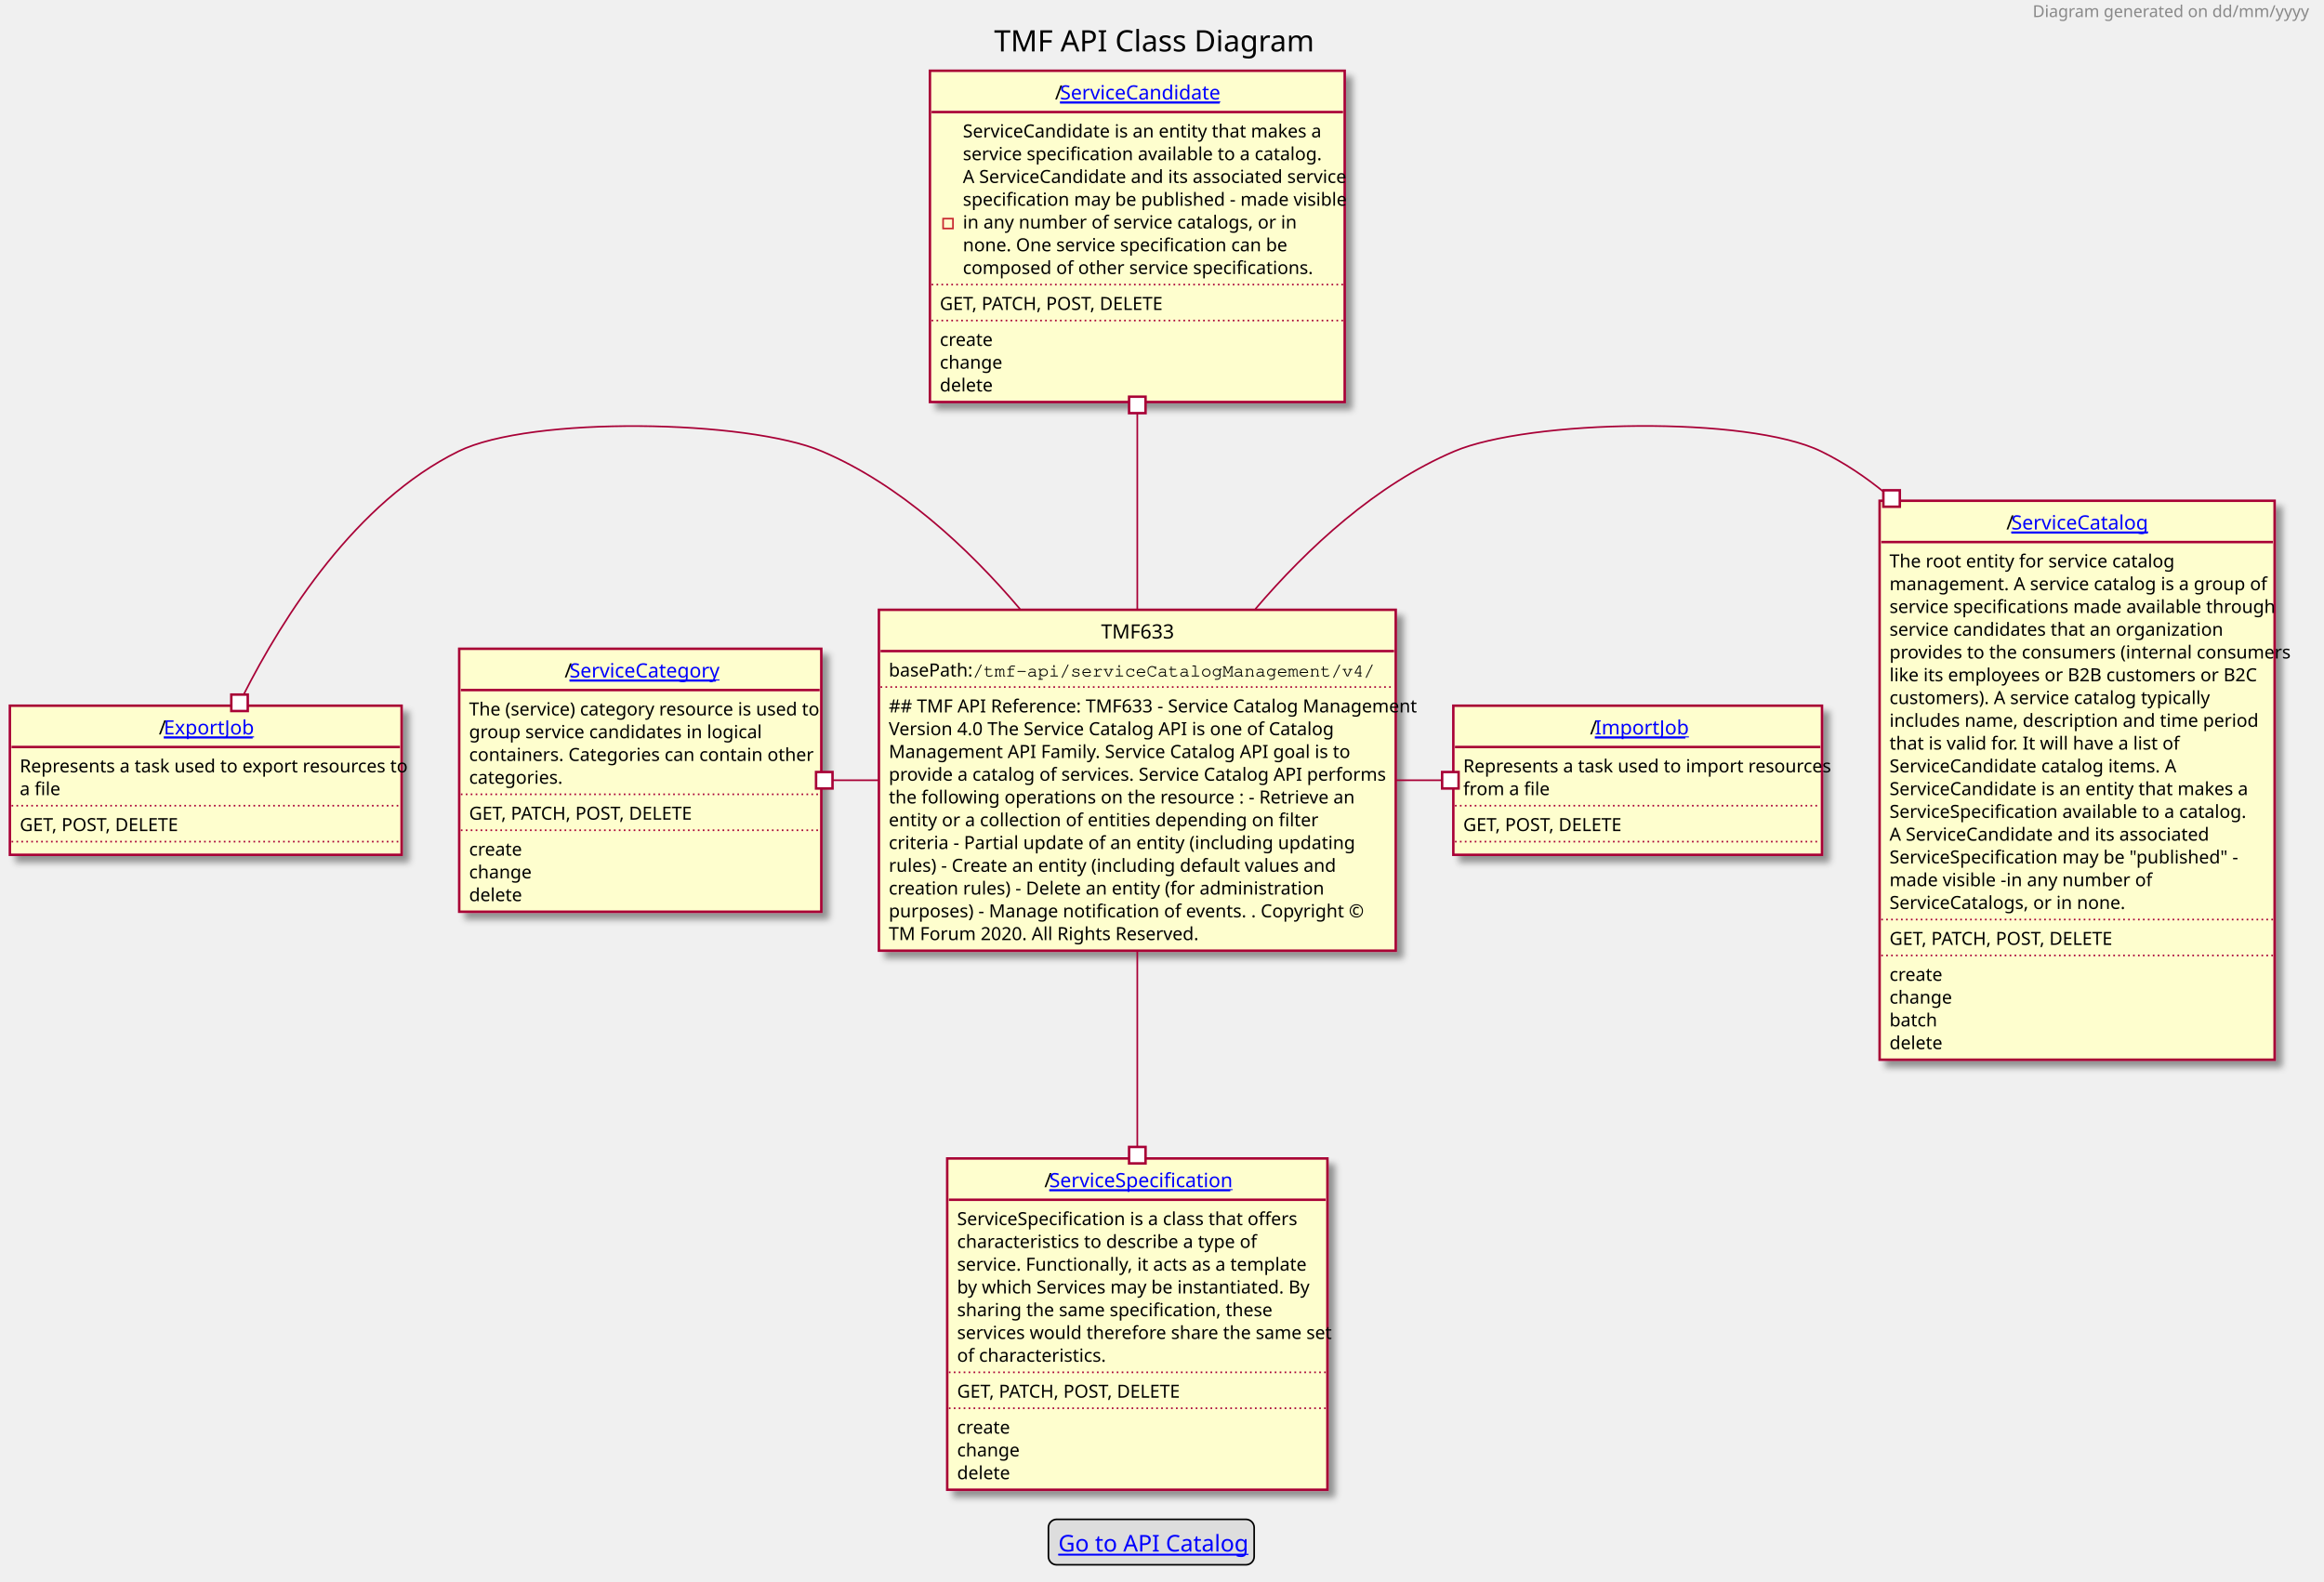
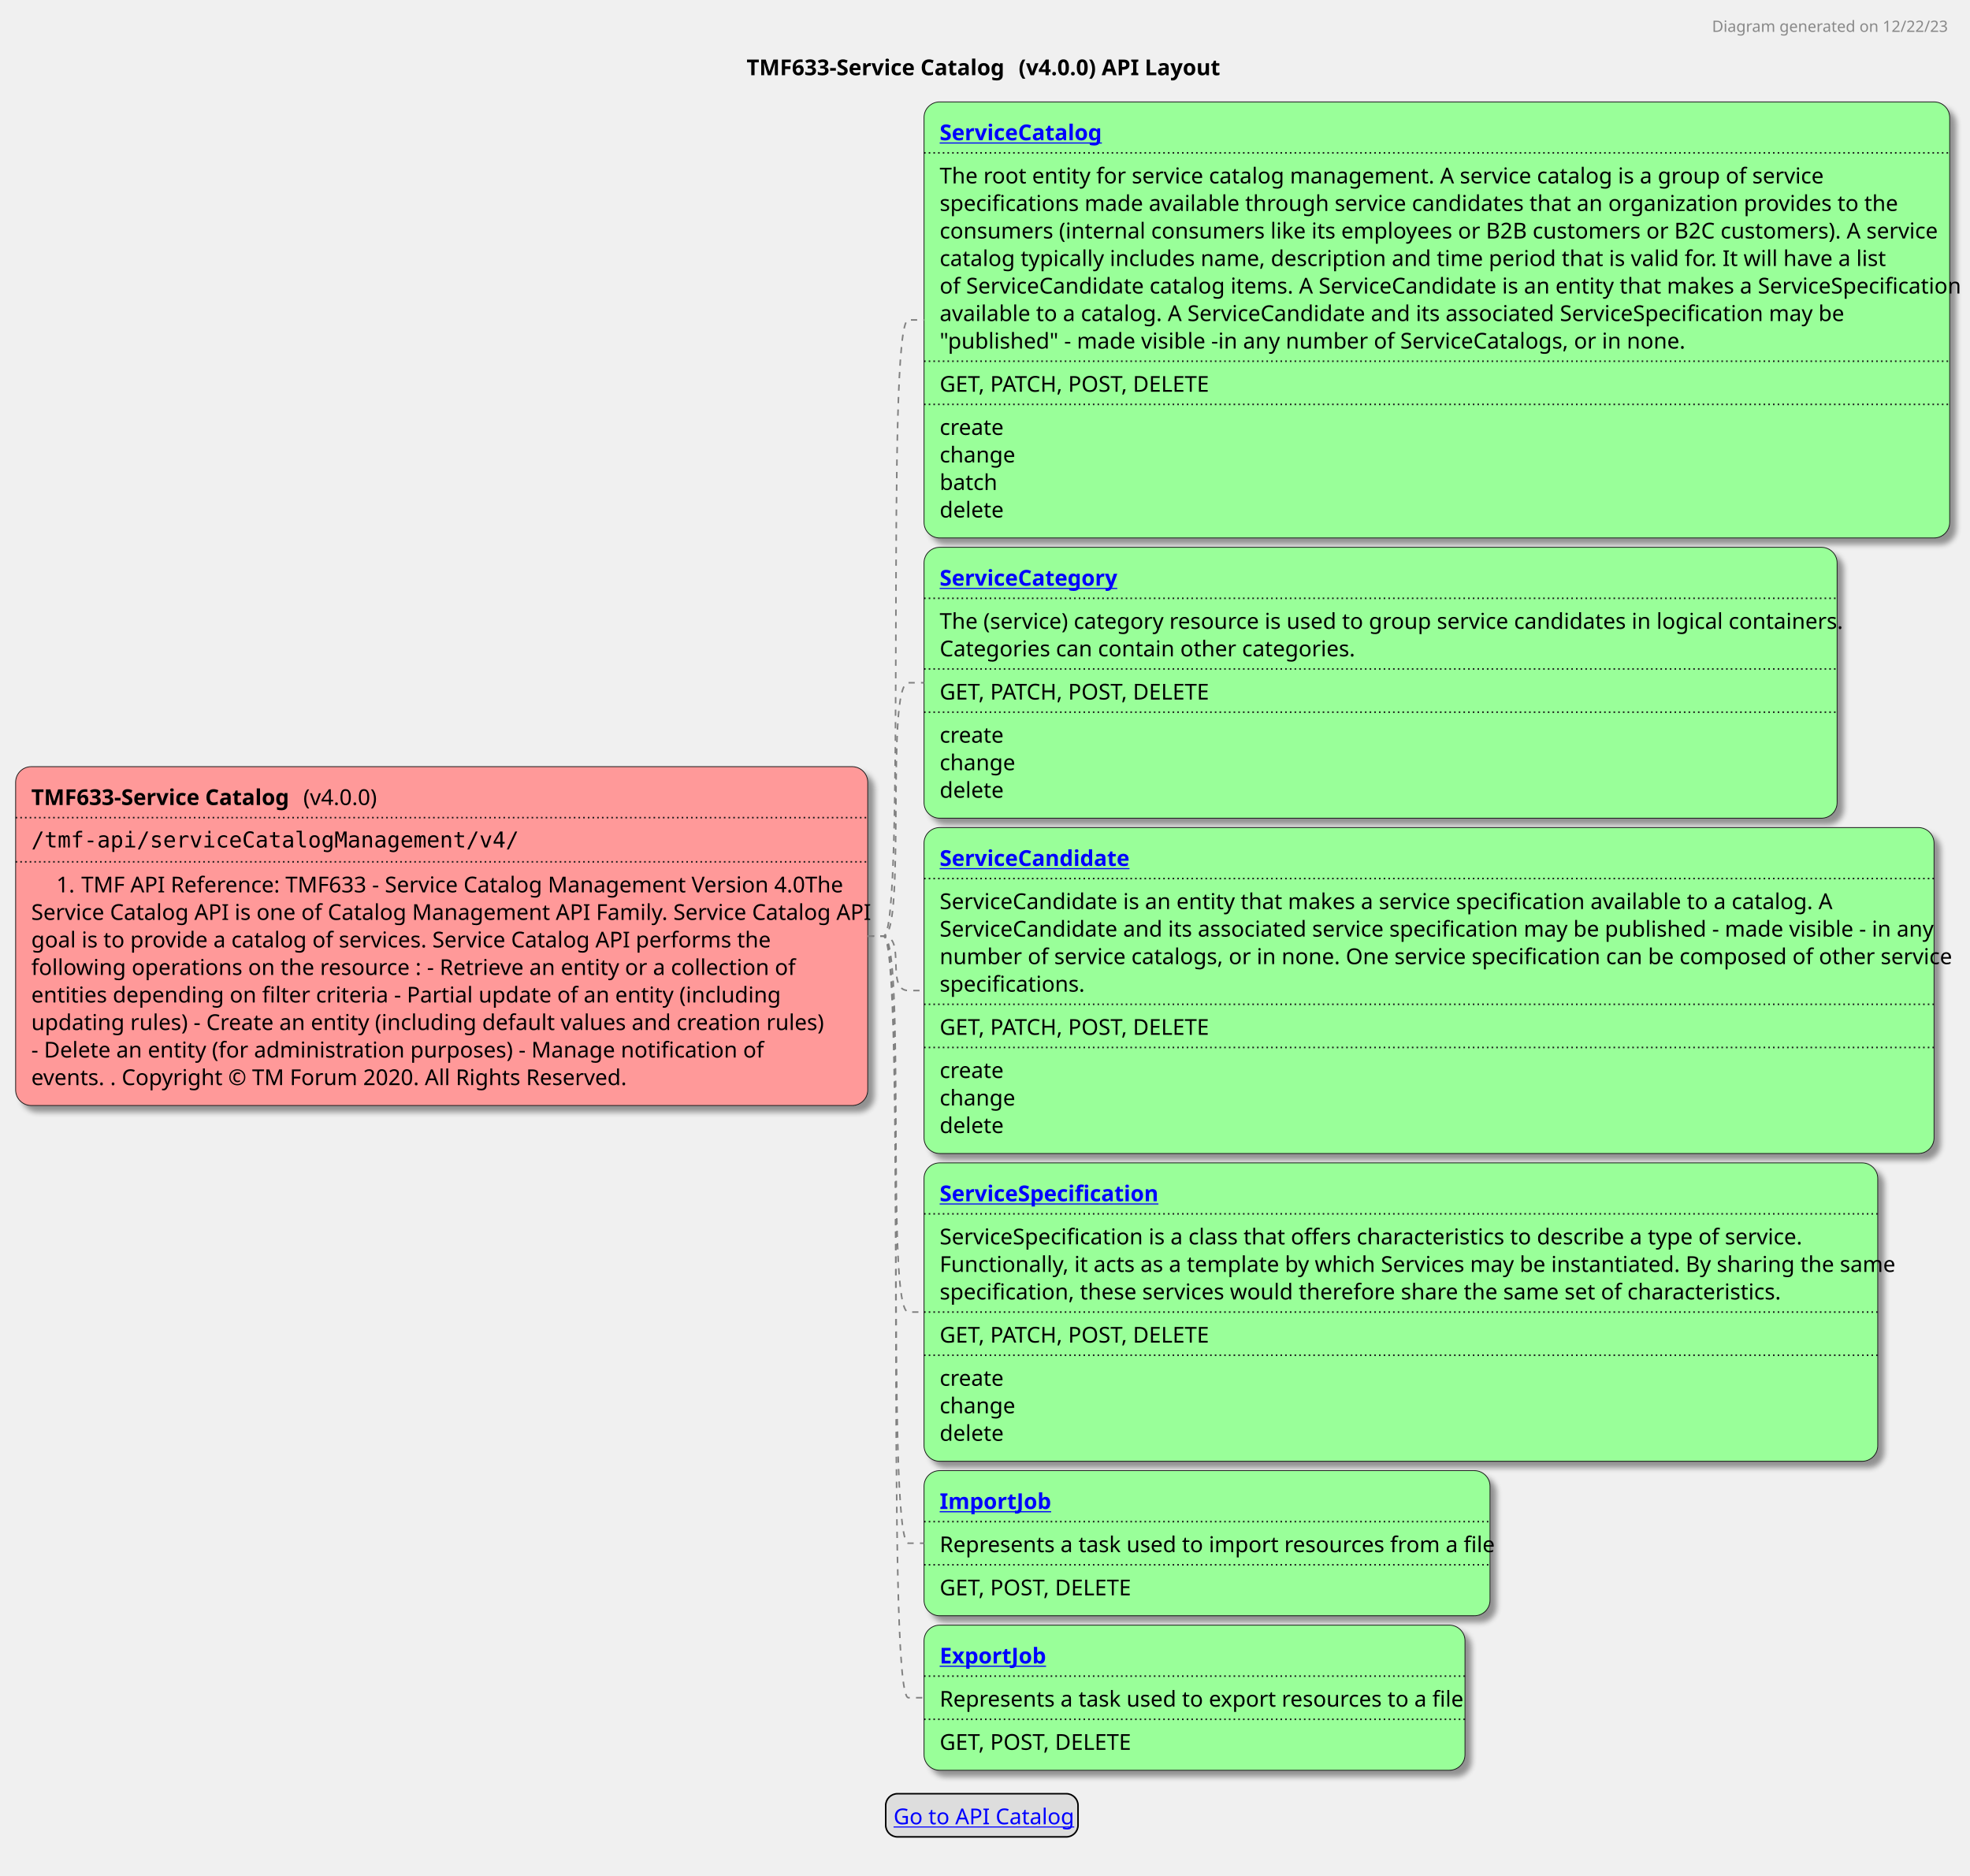
- <svg xmlns="http://www.w3.org/2000/svg" xmlns:xlink="http://www.w3.org/1999/xlink" contentScriptType="application/ecmascript" contentStyleType="text/css" height="961px" preserveAspectRatio="none" style="width:1412px;height:961px;" version="1.1" viewBox="0 0 1412 961" width="1412px" zoomAndPan="magnify">
+ <svg xmlns="http://www.w3.org/2000/svg" xmlns:xlink="http://www.w3.org/1999/xlink" contentStyleType="text/css" height="1200px" preserveAspectRatio="none" style="width:1260px;height:1200px;background:#FFFFFF;" version="1.1" viewBox="0 0 1260 1200" width="1260px" zoomAndPan="magnify">
  <defs>
-     <filter height="300%" id="f6nbt6wwru0j" width="300%" x="-1" y="-1">
+     <filter height="300%" id="f1gqsmmo2g9frc" width="300%" x="-1" y="-1">
      <feGaussianBlur result="blurOut" stdDeviation="2.0" />
      <feColorMatrix in="blurOut" result="blurOut2" type="matrix" values="0 0 0 0 0 0 0 0 0 0 0 0 0 0 0 0 0 0 .4 0" />
      <feOffset dx="4.0" dy="4.0" in="blurOut2" result="blurOut3" />
      <feBlend in="SourceGraphic" in2="blurOut3" mode="normal" />
    </filter>
  </defs>
  <g>
-     <text fill="#888888" font-family="sans-serif" font-size="10" lengthAdjust="spacingAndGlyphs" textLength="165" x="1235" y="10.381">Diagram generated on dd/mm/yyyy</text>
-     <text fill="#000000" font-family="sans-serif" font-size="18" lengthAdjust="spacingAndGlyphs" textLength="192" x="604" y="31.264">TMF API Class Diagram</text>
-     <rect fill="#FEFECE" filter="url(#f6nbt6wwru0j)" height="339.648" id="ServiceCatalog" style="stroke: #A80036; stroke-width: 1.5;" width="240" x="1142" y="304.279" />
-     <text fill="#000000" font-family="sans-serif" font-size="12" lengthAdjust="spacingAndGlyphs" textLength="3" x="1219" y="321.736">/</text>
-     <a target="_top" xlink:actuate="onRequest" xlink:href="ServiceCatalog.svg" xlink:show="new" xlink:title="ServiceCatalog.svg" xlink:type="simple">
-       <text fill="#0000FF" font-family="sans-serif" font-size="12" lengthAdjust="spacingAndGlyphs" text-decoration="underline" textLength="83" x="1222" y="321.736">ServiceCatalog</text>
-       <line style="stroke: #0000FF; stroke-width: 1.0;" x1="1222" x2="1305" y1="323.736" y2="323.736" />
+     <text fill="#888888" font-family="sans-serif" font-size="10" lengthAdjust="spacing" textLength="151" x="1095" y="20.381">Diagram generated on 12/22/23</text>
+     <text fill="#000000" font-family="sans-serif" font-size="14" font-weight="bold" lengthAdjust="spacing" textLength="170" x="477.5" y="48.111">TMF633-Service Catalog</text>
+     <text fill="#000000" font-family="sans-serif" font-size="14" font-weight="bold" lengthAdjust="spacing" textLength="127" x="651.5" y="48.111">(v4.0.0) API Layout</text>
+     <rect fill="#FF9999" filter="url(#f1gqsmmo2g9frc)" height="216.764" rx="10" ry="10" style="stroke:#181818;stroke-width:0.5;" width="545" x="10" y="490.407" />
+     <text fill="#000000" font-family="sans-serif" font-size="14" font-weight="bold" lengthAdjust="spacing" textLength="170" x="20" y="514.94">TMF633-Service Catalog</text>
+     <text fill="#000000" font-family="sans-serif" font-size="14" lengthAdjust="spacing" textLength="49" x="194" y="514.94">(v4.0.0)</text>
+     <line style="stroke:#181818;stroke-width:1.0;stroke-dasharray:1.0,2.0;" x1="10" x2="555" y1="523.017" y2="523.017" />
+     <text fill="#000000" font-family="monospace" font-size="14" lengthAdjust="spacing" textLength="296" x="20" y="542.092">/tmf-api/serviceCatalogManagement/v4/</text>
+     <line style="stroke:#181818;stroke-width:1.0;stroke-dasharray:1.0,2.0;" x1="10" x2="555" y1="551.296" y2="551.296" />
+     <text fill="#000000" font-family="sans-serif" font-size="14" lengthAdjust="spacing" textLength="12" x="36" y="570.829">1.</text>
+     <text fill="#000000" font-family="sans-serif" font-size="14" lengthAdjust="spacing" textLength="493" x="52" y="570.829">TMF API Reference: TMF633 - Service Catalog Management   Version 4.0The</text>
+     <text fill="#000000" font-family="sans-serif" font-size="14" lengthAdjust="spacing" textLength="525" x="20" y="588.438">Service Catalog API is one of Catalog Management API Family. Service Catalog API</text>
+     <text fill="#000000" font-family="sans-serif" font-size="14" lengthAdjust="spacing" textLength="463" x="20" y="606.048">goal is to provide a catalog of services.  Service Catalog API performs the</text>
+     <text fill="#000000" font-family="sans-serif" font-size="14" lengthAdjust="spacing" textLength="469" x="20" y="623.657">following operations on the resource : - Retrieve an entity or a collection of</text>
+     <text fill="#000000" font-family="sans-serif" font-size="14" lengthAdjust="spacing" textLength="454" x="20" y="641.267">entities depending on filter criteria - Partial update of an entity (including</text>
+     <text fill="#000000" font-family="sans-serif" font-size="14" lengthAdjust="spacing" textLength="489" x="20" y="658.876">updating rules) - Create an entity (including default values and creation rules)</text>
+     <text fill="#000000" font-family="sans-serif" font-size="14" lengthAdjust="spacing" textLength="446" x="20" y="676.485">- Delete an entity (for administration purposes) - Manage notification of</text>
+     <text fill="#000000" font-family="sans-serif" font-size="14" lengthAdjust="spacing" textLength="378" x="20" y="694.095">events. .  Copyright © TM Forum 2020. All Rights Reserved.</text>
+     <rect fill="#99FF99" filter="url(#f1gqsmmo2g9frc)" height="278.922" rx="10" ry="10" style="stroke:#181818;stroke-width:0.5;" width="656" x="591" y="65.188" />
+     <a href="ServiceCatalog.svg" target="_top" title="ServiceCatalog.svg" xlink:actuate="onRequest" xlink:href="ServiceCatalog.svg" xlink:show="new" xlink:title="ServiceCatalog.svg" xlink:type="simple">
+       <text fill="#0000FF" font-family="sans-serif" font-size="14" font-weight="bold" lengthAdjust="spacing" text-decoration="underline" textLength="107" x="601" y="89.721">ServiceCatalog</text>
    </a>
-     <line style="stroke: #A80036; stroke-width: 1.5;" x1="1143" x2="1381" y1="329.373" y2="329.373" />
-     <text fill="#000000" font-family="sans-serif" font-size="11" lengthAdjust="spacingAndGlyphs" textLength="163" x="1148" y="344.791">The root entity for service catalog</text>
-     <text fill="#000000" font-family="sans-serif" font-size="11" lengthAdjust="spacingAndGlyphs" textLength="216" x="1148" y="358.627">management. A service catalog is a group of</text>
-     <text fill="#000000" font-family="sans-serif" font-size="11" lengthAdjust="spacingAndGlyphs" textLength="220" x="1148" y="372.463">service specifications made available through</text>
-     <text fill="#000000" font-family="sans-serif" font-size="11" lengthAdjust="spacingAndGlyphs" textLength="190" x="1148" y="386.299">service candidates that an organization</text>
-     <text fill="#000000" font-family="sans-serif" font-size="11" lengthAdjust="spacingAndGlyphs" textLength="228" x="1148" y="400.135">provides to the consumers (internal consumers</text>
-     <text fill="#000000" font-family="sans-serif" font-size="11" lengthAdjust="spacingAndGlyphs" textLength="210" x="1148" y="413.971">like its employees or B2B customers or B2C</text>
-     <text fill="#000000" font-family="sans-serif" font-size="11" lengthAdjust="spacingAndGlyphs" textLength="191" x="1148" y="427.807">customers).  A service catalog typically</text>
-     <text fill="#000000" font-family="sans-serif" font-size="11" lengthAdjust="spacingAndGlyphs" textLength="204" x="1148" y="441.643">includes name, description and time period</text>
-     <text fill="#000000" font-family="sans-serif" font-size="11" lengthAdjust="spacingAndGlyphs" textLength="166" x="1148" y="455.479">that is valid for. It will have a list of</text>
-     <text fill="#000000" font-family="sans-serif" font-size="11" lengthAdjust="spacingAndGlyphs" textLength="165" x="1148" y="469.315">ServiceCandidate catalog items. A</text>
-     <text fill="#000000" font-family="sans-serif" font-size="11" lengthAdjust="spacingAndGlyphs" textLength="204" x="1148" y="483.151">ServiceCandidate is an entity that makes a</text>
-     <text fill="#000000" font-family="sans-serif" font-size="11" lengthAdjust="spacingAndGlyphs" textLength="206" x="1148" y="496.987">ServiceSpecification available to a catalog.</text>
-     <text fill="#000000" font-family="sans-serif" font-size="11" lengthAdjust="spacingAndGlyphs" textLength="187" x="1148" y="510.823">A ServiceCandidate and its associated</text>
-     <text fill="#000000" font-family="sans-serif" font-size="11" lengthAdjust="spacingAndGlyphs" textLength="201" x="1148" y="524.659">ServiceSpecification may be "published" -</text>
-     <text fill="#000000" font-family="sans-serif" font-size="11" lengthAdjust="spacingAndGlyphs" textLength="147" x="1148" y="538.495">made visible -in any number of</text>
-     <text fill="#000000" font-family="sans-serif" font-size="11" lengthAdjust="spacingAndGlyphs" textLength="136" x="1148" y="552.331">ServiceCatalogs, or in none.</text>
-     <line style="stroke: #A80036; stroke-width: 1.0; stroke-dasharray: 1.0,2.0;" x1="1143" x2="1381" y1="558.747" y2="558.747" />
-     <text fill="#000000" font-family="sans-serif" font-size="11" lengthAdjust="spacingAndGlyphs" textLength="136" x="1148" y="574.166">GET, PATCH, POST, DELETE</text>
-     <line style="stroke: #A80036; stroke-width: 1.0; stroke-dasharray: 1.0,2.0;" x1="1143" x2="1381" y1="580.583" y2="580.583" />
-     <text fill="#000000" font-family="sans-serif" font-size="11" lengthAdjust="spacingAndGlyphs" textLength="31" x="1148" y="596.002">create</text>
-     <text fill="#000000" font-family="sans-serif" font-size="11" lengthAdjust="spacingAndGlyphs" textLength="36" x="1148" y="609.838">change</text>
-     <text fill="#000000" font-family="sans-serif" font-size="11" lengthAdjust="spacingAndGlyphs" textLength="27" x="1148" y="623.674">batch</text>
-     <text fill="#000000" font-family="sans-serif" font-size="11" lengthAdjust="spacingAndGlyphs" textLength="29" x="1148" y="637.51">delete</text>
-     <rect fill="#FEFECE" filter="url(#f6nbt6wwru0j)" height="207.125" id="TMF633" style="stroke: #A80036; stroke-width: 1.5;" width="314" x="534" y="370.539" />
-     <text fill="#000000" font-family="sans-serif" font-size="12" lengthAdjust="spacingAndGlyphs" textLength="44" x="669" y="387.996">TMF633</text>
-     <line style="stroke: #A80036; stroke-width: 1.5;" x1="535" x2="847" y1="395.632" y2="395.632" />
-     <text fill="#000000" font-family="sans-serif" font-size="11" lengthAdjust="spacingAndGlyphs" textLength="48" x="540" y="411.051">basePath:</text>
-     <text fill="#000000" font-family="courier" font-size="11" lengthAdjust="spacingAndGlyphs" textLength="190" x="591" y="411.051">/tmf-api/serviceCatalogManagement/v4/</text>
-     <line style="stroke: #A80036; stroke-width: 1.0; stroke-dasharray: 1.0,2.0;" x1="535" x2="847" y1="417.468" y2="417.468" />
-     <text fill="#000000" font-family="sans-serif" font-size="11" lengthAdjust="spacingAndGlyphs" textLength="302" x="540" y="432.887">## TMF API Reference: TMF633 - Service Catalog Management</text>
-     <text fill="#000000" font-family="sans-serif" font-size="11" lengthAdjust="spacingAndGlyphs" textLength="265" x="540" y="446.723">Version 4.0   The Service Catalog API is one of Catalog</text>
-     <text fill="#000000" font-family="sans-serif" font-size="11" lengthAdjust="spacingAndGlyphs" textLength="260" x="540" y="460.559">Management API Family. Service Catalog API goal is to</text>
-     <text fill="#000000" font-family="sans-serif" font-size="11" lengthAdjust="spacingAndGlyphs" textLength="292" x="540" y="474.395">provide a catalog of services.  Service Catalog API performs</text>
-     <text fill="#000000" font-family="sans-serif" font-size="11" lengthAdjust="spacingAndGlyphs" textLength="267" x="540" y="488.231">the following operations on the resource : - Retrieve an</text>
-     <text fill="#000000" font-family="sans-serif" font-size="11" lengthAdjust="spacingAndGlyphs" textLength="238" x="540" y="502.067">entity or a collection of entities depending on filter</text>
-     <text fill="#000000" font-family="sans-serif" font-size="11" lengthAdjust="spacingAndGlyphs" textLength="258" x="540" y="515.903">criteria - Partial update of an entity (including updating</text>
-     <text fill="#000000" font-family="sans-serif" font-size="11" lengthAdjust="spacingAndGlyphs" textLength="255" x="540" y="529.739">rules) - Create an entity (including default values and</text>
-     <text fill="#000000" font-family="sans-serif" font-size="11" lengthAdjust="spacingAndGlyphs" textLength="244" x="540" y="543.575">creation rules) - Delete an entity (for administration</text>
-     <text fill="#000000" font-family="sans-serif" font-size="11" lengthAdjust="spacingAndGlyphs" textLength="274" x="540" y="557.411">purposes) - Manage notification of events. .  Copyright ©</text>
-     <text fill="#000000" font-family="sans-serif" font-size="11" lengthAdjust="spacingAndGlyphs" textLength="178" x="540" y="571.247">TM Forum 2020. All Rights Reserved.</text>
-     <rect fill="#FEFECE" filter="url(#f6nbt6wwru0j)" height="159.781" id="ServiceCategory" style="stroke: #A80036; stroke-width: 1.5;" width="220" x="279" y="394.219" />
-     <text fill="#000000" font-family="sans-serif" font-size="12" lengthAdjust="spacingAndGlyphs" textLength="3" x="343" y="411.676">/</text>
-     <a target="_top" xlink:actuate="onRequest" xlink:href="ServiceCategory.svg" xlink:show="new" xlink:title="ServiceCategory.svg" xlink:type="simple">
-       <text fill="#0000FF" font-family="sans-serif" font-size="12" lengthAdjust="spacingAndGlyphs" text-decoration="underline" textLength="89" x="346" y="411.676">ServiceCategory</text>
-       <line style="stroke: #0000FF; stroke-width: 1.0;" x1="346" x2="435" y1="413.676" y2="413.676" />
+     <line style="stroke:#181818;stroke-width:1.0;stroke-dasharray:1.0,2.0;" x1="591" x2="1247" y1="97.797" y2="97.797" />
+     <text fill="#000000" font-family="sans-serif" font-size="14" lengthAdjust="spacing" textLength="546" x="601" y="117.33">The root entity for service catalog management. A service catalog is a group of service</text>
+     <text fill="#000000" font-family="sans-serif" font-size="14" lengthAdjust="spacing" textLength="586" x="601" y="134.94">specifications made available through service candidates that an organization provides to the</text>
+     <text fill="#000000" font-family="sans-serif" font-size="14" lengthAdjust="spacing" textLength="621" x="601" y="152.549">consumers (internal consumers like its employees or B2B customers or B2C customers).  A service</text>
+     <text fill="#000000" font-family="sans-serif" font-size="14" lengthAdjust="spacing" textLength="575" x="601" y="170.158">catalog typically includes name, description and time period that is valid for. It will have a list</text>
+     <text fill="#000000" font-family="sans-serif" font-size="14" lengthAdjust="spacing" textLength="636" x="601" y="187.768">of ServiceCandidate catalog items. A ServiceCandidate is an entity that makes a ServiceSpecification</text>
+     <text fill="#000000" font-family="sans-serif" font-size="14" lengthAdjust="spacing" textLength="566" x="601" y="205.377">available to a catalog. A ServiceCandidate and its associated ServiceSpecification may be</text>
+     <text fill="#000000" font-family="sans-serif" font-size="14" lengthAdjust="spacing" textLength="460" x="601" y="222.986">"published" - made visible -in any number of ServiceCatalogs, or in none.</text>
+     <line style="stroke:#181818;stroke-width:1.0;stroke-dasharray:1.0,2.0;" x1="591" x2="1247" y1="231.062" y2="231.062" />
+     <text fill="#000000" font-family="sans-serif" font-size="14" lengthAdjust="spacing" textLength="191" x="601" y="250.596">GET, PATCH, POST, DELETE</text>
+     <line style="stroke:#181818;stroke-width:1.0;stroke-dasharray:1.0,2.0;" x1="591" x2="1247" y1="258.672" y2="258.672" />
+     <text fill="#000000" font-family="sans-serif" font-size="14" lengthAdjust="spacing" textLength="40" x="601" y="278.205">create</text>
+     <text fill="#000000" font-family="sans-serif" font-size="14" lengthAdjust="spacing" textLength="47" x="601" y="295.815">change</text>
+     <text fill="#000000" font-family="sans-serif" font-size="14" lengthAdjust="spacing" textLength="35" x="601" y="313.424">batch</text>
+     <text fill="#000000" font-family="sans-serif" font-size="14" lengthAdjust="spacing" textLength="39" x="601" y="331.033">delete</text>
+     <path d="M555,598.789 L565,598.789 C580,598.789 566,204.648 581,204.648 L591,204.648 " fill="none" style="stroke:#808080;stroke-width:1.0;stroke-dasharray:4.0,4.0;" />
+     <rect fill="#99FF99" filter="url(#f1gqsmmo2g9frc)" height="173.266" rx="10" ry="10" style="stroke:#181818;stroke-width:0.5;" width="584" x="591" y="350.109" />
+     <a href="ServiceCategory.svg" target="_top" title="ServiceCategory.svg" xlink:actuate="onRequest" xlink:href="ServiceCategory.svg" xlink:show="new" xlink:title="ServiceCategory.svg" xlink:type="simple">
+       <text fill="#0000FF" font-family="sans-serif" font-size="14" font-weight="bold" lengthAdjust="spacing" text-decoration="underline" textLength="117" x="601" y="374.643">ServiceCategory</text>
    </a>
-     <line style="stroke: #A80036; stroke-width: 1.5;" x1="280" x2="498" y1="419.312" y2="419.312" />
-     <text fill="#000000" font-family="sans-serif" font-size="11" lengthAdjust="spacingAndGlyphs" textLength="208" x="285" y="434.731">The (service) category resource is used to</text>
-     <text fill="#000000" font-family="sans-serif" font-size="11" lengthAdjust="spacingAndGlyphs" textLength="167" x="285" y="448.567">group service candidates in logical</text>
-     <text fill="#000000" font-family="sans-serif" font-size="11" lengthAdjust="spacingAndGlyphs" textLength="196" x="285" y="462.403">containers. Categories can contain other</text>
-     <text fill="#000000" font-family="sans-serif" font-size="11" lengthAdjust="spacingAndGlyphs" textLength="54" x="285" y="476.239">categories.</text>
-     <line style="stroke: #A80036; stroke-width: 1.0; stroke-dasharray: 1.0,2.0;" x1="280" x2="498" y1="482.656" y2="482.656" />
-     <text fill="#000000" font-family="sans-serif" font-size="11" lengthAdjust="spacingAndGlyphs" textLength="136" x="285" y="498.075">GET, PATCH, POST, DELETE</text>
-     <line style="stroke: #A80036; stroke-width: 1.0; stroke-dasharray: 1.0,2.0;" x1="280" x2="498" y1="504.492" y2="504.492" />
-     <text fill="#000000" font-family="sans-serif" font-size="11" lengthAdjust="spacingAndGlyphs" textLength="31" x="285" y="519.911">create</text>
-     <text fill="#000000" font-family="sans-serif" font-size="11" lengthAdjust="spacingAndGlyphs" textLength="36" x="285" y="533.747">change</text>
-     <text fill="#000000" font-family="sans-serif" font-size="11" lengthAdjust="spacingAndGlyphs" textLength="29" x="285" y="547.583">delete</text>
-     <rect fill="#FEFECE" filter="url(#f6nbt6wwru0j)" height="201.289" id="ServiceCandidate" style="stroke: #A80036; stroke-width: 1.5;" width="252" x="565" y="42.989" />
-     <text fill="#000000" font-family="sans-serif" font-size="12" lengthAdjust="spacingAndGlyphs" textLength="3" x="641" y="60.446">/</text>
-     <a target="_top" xlink:actuate="onRequest" xlink:href="ServiceCandidate.svg" xlink:show="new" xlink:title="ServiceCandidate.svg" xlink:type="simple">
-       <text fill="#0000FF" font-family="sans-serif" font-size="12" lengthAdjust="spacingAndGlyphs" text-decoration="underline" textLength="97" x="644" y="60.446">ServiceCandidate</text>
-       <line style="stroke: #0000FF; stroke-width: 1.0;" x1="644" x2="741" y1="62.446" y2="62.446" />
+     <line style="stroke:#181818;stroke-width:1.0;stroke-dasharray:1.0,2.0;" x1="591" x2="1175" y1="382.719" y2="382.719" />
+     <text fill="#000000" font-family="sans-serif" font-size="14" lengthAdjust="spacing" textLength="564" x="601" y="402.252">The (service) category resource is used to group service candidates in logical containers.</text>
+     <text fill="#000000" font-family="sans-serif" font-size="14" lengthAdjust="spacing" textLength="257" x="601" y="419.861">Categories can contain other categories.</text>
+     <line style="stroke:#181818;stroke-width:1.0;stroke-dasharray:1.0,2.0;" x1="591" x2="1175" y1="427.938" y2="427.938" />
+     <text fill="#000000" font-family="sans-serif" font-size="14" lengthAdjust="spacing" textLength="191" x="601" y="447.471">GET, PATCH, POST, DELETE</text>
+     <line style="stroke:#181818;stroke-width:1.0;stroke-dasharray:1.0,2.0;" x1="591" x2="1175" y1="455.547" y2="455.547" />
+     <text fill="#000000" font-family="sans-serif" font-size="14" lengthAdjust="spacing" textLength="40" x="601" y="475.08">create</text>
+     <text fill="#000000" font-family="sans-serif" font-size="14" lengthAdjust="spacing" textLength="47" x="601" y="492.69">change</text>
+     <text fill="#000000" font-family="sans-serif" font-size="14" lengthAdjust="spacing" textLength="39" x="601" y="510.299">delete</text>
+     <path d="M555,598.789 L565,598.789 C580,598.789 566,436.742 581,436.742 L591,436.742 " fill="none" style="stroke:#808080;stroke-width:1.0;stroke-dasharray:4.0,4.0;" />
+     <rect fill="#99FF99" filter="url(#f1gqsmmo2g9frc)" height="208.484" rx="10" ry="10" style="stroke:#181818;stroke-width:0.5;" width="646" x="591" y="529.375" />
+     <a href="ServiceCandidate.svg" target="_top" title="ServiceCandidate.svg" xlink:actuate="onRequest" xlink:href="ServiceCandidate.svg" xlink:show="new" xlink:title="ServiceCandidate.svg" xlink:type="simple">
+       <text fill="#0000FF" font-family="sans-serif" font-size="14" font-weight="bold" lengthAdjust="spacing" text-decoration="underline" textLength="125" x="601" y="553.908">ServiceCandidate</text>
    </a>
-     <line style="stroke: #A80036; stroke-width: 1.5;" x1="566" x2="816" y1="68.082" y2="68.082" />
-     <text fill="#000000" font-family="sans-serif" font-size="11" lengthAdjust="spacingAndGlyphs" textLength="204" x="585" y="83.501">ServiceCandidate is an entity that makes a</text>
-     <text fill="#000000" font-family="sans-serif" font-size="11" lengthAdjust="spacingAndGlyphs" textLength="207" x="585" y="97.337">service specification available to a catalog.</text>
-     <text fill="#000000" font-family="sans-serif" font-size="11" lengthAdjust="spacingAndGlyphs" textLength="226" x="585" y="111.173">A ServiceCandidate and its associated service</text>
-     <text fill="#000000" font-family="sans-serif" font-size="11" lengthAdjust="spacingAndGlyphs" textLength="217" x="585" y="125.009">specification may be published - made visible</text>
-     <rect fill="none" height="6" style="stroke: #C82930; stroke-width: 1.0;" width="6" x="573" y="132.844" />
-     <text fill="#000000" font-family="sans-serif" font-size="11" lengthAdjust="spacingAndGlyphs" textLength="191" x="585" y="138.845">in any number of service catalogs, or in</text>
-     <text fill="#000000" font-family="sans-serif" font-size="11" lengthAdjust="spacingAndGlyphs" textLength="189" x="585" y="152.681">none. One service specification can be</text>
-     <text fill="#000000" font-family="sans-serif" font-size="11" lengthAdjust="spacingAndGlyphs" textLength="203" x="585" y="166.517">composed of other service specifications.</text>
-     <line style="stroke: #A80036; stroke-width: 1.0; stroke-dasharray: 1.0,2.0;" x1="566" x2="816" y1="172.934" y2="172.934" />
-     <text fill="#000000" font-family="sans-serif" font-size="11" lengthAdjust="spacingAndGlyphs" textLength="136" x="571" y="188.353">GET, PATCH, POST, DELETE</text>
-     <line style="stroke: #A80036; stroke-width: 1.0; stroke-dasharray: 1.0,2.0;" x1="566" x2="816" y1="194.77" y2="194.77" />
-     <text fill="#000000" font-family="sans-serif" font-size="11" lengthAdjust="spacingAndGlyphs" textLength="31" x="571" y="210.189">create</text>
-     <text fill="#000000" font-family="sans-serif" font-size="11" lengthAdjust="spacingAndGlyphs" textLength="36" x="571" y="224.025">change</text>
-     <text fill="#000000" font-family="sans-serif" font-size="11" lengthAdjust="spacingAndGlyphs" textLength="29" x="571" y="237.861">delete</text>
-     <rect fill="#FEFECE" filter="url(#f6nbt6wwru0j)" height="201.289" id="ServiceSpecification" style="stroke: #A80036; stroke-width: 1.5;" width="231" x="575.5" y="703.929" />
-     <text fill="#000000" font-family="sans-serif" font-size="12" lengthAdjust="spacingAndGlyphs" textLength="3" x="634.5" y="721.386">/</text>
-     <a target="_top" xlink:actuate="onRequest" xlink:href="ServiceSpecification.svg" xlink:show="new" xlink:title="ServiceSpecification.svg" xlink:type="simple">
-       <text fill="#0000FF" font-family="sans-serif" font-size="12" lengthAdjust="spacingAndGlyphs" text-decoration="underline" textLength="110" x="637.5" y="721.386">ServiceSpecification</text>
-       <line style="stroke: #0000FF; stroke-width: 1.0;" x1="637.5" x2="747.5" y1="723.386" y2="723.386" />
+     <line style="stroke:#181818;stroke-width:1.0;stroke-dasharray:1.0,2.0;" x1="591" x2="1237" y1="561.984" y2="561.984" />
+     <text fill="#000000" font-family="sans-serif" font-size="14" lengthAdjust="spacing" textLength="555" x="601" y="581.518">ServiceCandidate is an entity that makes a service specification available to a catalog. A</text>
+     <text fill="#000000" font-family="sans-serif" font-size="14" lengthAdjust="spacing" textLength="618" x="601" y="599.127">ServiceCandidate and its associated service specification may be published - made visible - in any</text>
+     <text fill="#000000" font-family="sans-serif" font-size="14" lengthAdjust="spacing" textLength="626" x="601" y="616.736">number of service catalogs, or in none. One service specification can be composed of other service</text>
+     <text fill="#000000" font-family="sans-serif" font-size="14" lengthAdjust="spacing" textLength="89" x="601" y="634.346">specifications.</text>
+     <line style="stroke:#181818;stroke-width:1.0;stroke-dasharray:1.0,2.0;" x1="591" x2="1237" y1="642.422" y2="642.422" />
+     <text fill="#000000" font-family="sans-serif" font-size="14" lengthAdjust="spacing" textLength="191" x="601" y="661.955">GET, PATCH, POST, DELETE</text>
+     <line style="stroke:#181818;stroke-width:1.0;stroke-dasharray:1.0,2.0;" x1="591" x2="1237" y1="670.031" y2="670.031" />
+     <text fill="#000000" font-family="sans-serif" font-size="14" lengthAdjust="spacing" textLength="40" x="601" y="689.564">create</text>
+     <text fill="#000000" font-family="sans-serif" font-size="14" lengthAdjust="spacing" textLength="47" x="601" y="707.174">change</text>
+     <text fill="#000000" font-family="sans-serif" font-size="14" lengthAdjust="spacing" textLength="39" x="601" y="724.783">delete</text>
+     <path d="M555,598.789 L565,598.789 C580,598.789 566,633.617 581,633.617 L591,633.617 " fill="none" style="stroke:#808080;stroke-width:1.0;stroke-dasharray:4.0,4.0;" />
+     <rect fill="#99FF99" filter="url(#f1gqsmmo2g9frc)" height="190.875" rx="10" ry="10" style="stroke:#181818;stroke-width:0.5;" width="610" x="591" y="743.859" />
+     <a href="ServiceSpecification.svg" target="_top" title="ServiceSpecification.svg" xlink:actuate="onRequest" xlink:href="ServiceSpecification.svg" xlink:show="new" xlink:title="ServiceSpecification.svg" xlink:type="simple">
+       <text fill="#0000FF" font-family="sans-serif" font-size="14" font-weight="bold" lengthAdjust="spacing" text-decoration="underline" textLength="145" x="601" y="768.393">ServiceSpecification</text>
    </a>
-     <line style="stroke: #A80036; stroke-width: 1.5;" x1="576.5" x2="805.5" y1="729.023" y2="729.023" />
-     <text fill="#000000" font-family="sans-serif" font-size="11" lengthAdjust="spacingAndGlyphs" textLength="202" x="581.5" y="744.441">ServiceSpecification is a class that offers</text>
-     <text fill="#000000" font-family="sans-serif" font-size="11" lengthAdjust="spacingAndGlyphs" textLength="175" x="581.5" y="758.277">characteristics to describe a type of</text>
-     <text fill="#000000" font-family="sans-serif" font-size="11" lengthAdjust="spacingAndGlyphs" textLength="201" x="581.5" y="772.113">service. Functionally, it acts as a template</text>
-     <text fill="#000000" font-family="sans-serif" font-size="11" lengthAdjust="spacingAndGlyphs" textLength="206" x="581.5" y="785.949">by which Services may be instantiated. By</text>
-     <text fill="#000000" font-family="sans-serif" font-size="11" lengthAdjust="spacingAndGlyphs" textLength="180" x="581.5" y="799.785">sharing the same specification, these</text>
-     <text fill="#000000" font-family="sans-serif" font-size="11" lengthAdjust="spacingAndGlyphs" textLength="219" x="581.5" y="813.621">services would therefore share the same set</text>
-     <text fill="#000000" font-family="sans-serif" font-size="11" lengthAdjust="spacingAndGlyphs" textLength="88" x="581.5" y="827.457">of characteristics.</text>
-     <line style="stroke: #A80036; stroke-width: 1.0; stroke-dasharray: 1.0,2.0;" x1="576.5" x2="805.5" y1="833.874" y2="833.874" />
-     <text fill="#000000" font-family="sans-serif" font-size="11" lengthAdjust="spacingAndGlyphs" textLength="136" x="581.5" y="849.293">GET, PATCH, POST, DELETE</text>
-     <line style="stroke: #A80036; stroke-width: 1.0; stroke-dasharray: 1.0,2.0;" x1="576.5" x2="805.5" y1="855.71" y2="855.71" />
-     <text fill="#000000" font-family="sans-serif" font-size="11" lengthAdjust="spacingAndGlyphs" textLength="31" x="581.5" y="871.129">create</text>
-     <text fill="#000000" font-family="sans-serif" font-size="11" lengthAdjust="spacingAndGlyphs" textLength="36" x="581.5" y="884.965">change</text>
-     <text fill="#000000" font-family="sans-serif" font-size="11" lengthAdjust="spacingAndGlyphs" textLength="29" x="581.5" y="898.801">delete</text>
-     <rect fill="#FEFECE" filter="url(#f6nbt6wwru0j)" height="90.602" id="ImportJob" style="stroke: #A80036; stroke-width: 1.5;" width="224" x="883" y="428.809" />
-     <text fill="#000000" font-family="sans-serif" font-size="12" lengthAdjust="spacingAndGlyphs" textLength="3" x="966" y="446.266">/</text>
-     <a target="_top" xlink:actuate="onRequest" xlink:href="ImportJob.svg" xlink:show="new" xlink:title="ImportJob.svg" xlink:type="simple">
-       <text fill="#0000FF" font-family="sans-serif" font-size="12" lengthAdjust="spacingAndGlyphs" text-decoration="underline" textLength="55" x="969" y="446.266">ImportJob</text>
-       <line style="stroke: #0000FF; stroke-width: 1.0;" x1="969" x2="1024" y1="448.266" y2="448.266" />
+     <line style="stroke:#181818;stroke-width:1.0;stroke-dasharray:1.0,2.0;" x1="591" x2="1201" y1="776.469" y2="776.469" />
+     <text fill="#000000" font-family="sans-serif" font-size="14" lengthAdjust="spacing" textLength="538" x="601" y="796.002">ServiceSpecification is a class that offers characteristics to describe a type of service.</text>
+     <text fill="#000000" font-family="sans-serif" font-size="14" lengthAdjust="spacing" textLength="590" x="601" y="813.611">Functionally, it acts as a template by which Services may be instantiated. By sharing the same</text>
+     <text fill="#000000" font-family="sans-serif" font-size="14" lengthAdjust="spacing" textLength="519" x="601" y="831.221">specification, these services would therefore share the same set of characteristics.</text>
+     <line style="stroke:#181818;stroke-width:1.0;stroke-dasharray:1.0,2.0;" x1="591" x2="1201" y1="839.297" y2="839.297" />
+     <text fill="#000000" font-family="sans-serif" font-size="14" lengthAdjust="spacing" textLength="191" x="601" y="858.83">GET, PATCH, POST, DELETE</text>
+     <line style="stroke:#181818;stroke-width:1.0;stroke-dasharray:1.0,2.0;" x1="591" x2="1201" y1="866.906" y2="866.906" />
+     <text fill="#000000" font-family="sans-serif" font-size="14" lengthAdjust="spacing" textLength="40" x="601" y="886.439">create</text>
+     <text fill="#000000" font-family="sans-serif" font-size="14" lengthAdjust="spacing" textLength="47" x="601" y="904.049">change</text>
+     <text fill="#000000" font-family="sans-serif" font-size="14" lengthAdjust="spacing" textLength="39" x="601" y="921.658">delete</text>
+     <path d="M555,598.789 L565,598.789 C580,598.789 566,839.297 581,839.297 L591,839.297 " fill="none" style="stroke:#808080;stroke-width:1.0;stroke-dasharray:4.0,4.0;" />
+     <rect fill="#99FF99" filter="url(#f1gqsmmo2g9frc)" height="92.828" rx="10" ry="10" style="stroke:#181818;stroke-width:0.5;" width="362" x="591" y="940.734" />
+     <a href="ImportJob.svg" target="_top" title="ImportJob.svg" xlink:actuate="onRequest" xlink:href="ImportJob.svg" xlink:show="new" xlink:title="ImportJob.svg" xlink:type="simple">
+       <text fill="#0000FF" font-family="sans-serif" font-size="14" font-weight="bold" lengthAdjust="spacing" text-decoration="underline" textLength="71" x="601" y="965.268">ImportJob</text>
    </a>
-     <line style="stroke: #A80036; stroke-width: 1.5;" x1="884" x2="1106" y1="453.902" y2="453.902" />
-     <text fill="#000000" font-family="sans-serif" font-size="11" lengthAdjust="spacingAndGlyphs" textLength="212" x="889" y="469.321">Represents a task used to import resources</text>
-     <text fill="#000000" font-family="sans-serif" font-size="11" lengthAdjust="spacingAndGlyphs" textLength="48" x="889" y="483.157">from a file</text>
-     <line style="stroke: #A80036; stroke-width: 1.0; stroke-dasharray: 1.0,2.0;" x1="884" x2="1106" y1="489.574" y2="489.574" />
-     <text fill="#000000" font-family="sans-serif" font-size="11" lengthAdjust="spacingAndGlyphs" textLength="96" x="889" y="504.993">GET, POST, DELETE</text>
-     <line style="stroke: #A80036; stroke-width: 1.0; stroke-dasharray: 1.0,2.0;" x1="884" x2="1106" y1="511.41" y2="511.41" />
-     <rect fill="#FEFECE" filter="url(#f6nbt6wwru0j)" height="90.602" id="ExportJob" style="stroke: #A80036; stroke-width: 1.5;" width="238" x="6" y="428.809" />
-     <text fill="#000000" font-family="sans-serif" font-size="12" lengthAdjust="spacingAndGlyphs" textLength="3" x="96.5" y="446.266">/</text>
-     <a target="_top" xlink:actuate="onRequest" xlink:href="ExportJob.svg" xlink:show="new" xlink:title="ExportJob.svg" xlink:type="simple">
-       <text fill="#0000FF" font-family="sans-serif" font-size="12" lengthAdjust="spacingAndGlyphs" text-decoration="underline" textLength="54" x="99.5" y="446.266">ExportJob</text>
-       <line style="stroke: #0000FF; stroke-width: 1.0;" x1="99.5" x2="153.5" y1="448.266" y2="448.266" />
+     <line style="stroke:#181818;stroke-width:1.0;stroke-dasharray:1.0,2.0;" x1="591" x2="953" y1="973.344" y2="973.344" />
+     <text fill="#000000" font-family="sans-serif" font-size="14" lengthAdjust="spacing" textLength="342" x="601" y="992.877">Represents a task used to import resources from a file</text>
+     <line style="stroke:#181818;stroke-width:1.0;stroke-dasharray:1.0,2.0;" x1="591" x2="953" y1="1000.953" y2="1000.953" />
+     <text fill="#000000" font-family="sans-serif" font-size="14" lengthAdjust="spacing" textLength="137" x="601" y="1020.486">GET, POST, DELETE</text>
+     <path d="M555,598.789 L565,598.789 C580,598.789 566,987.148 581,987.148 L591,987.148 " fill="none" style="stroke:#808080;stroke-width:1.0;stroke-dasharray:4.0,4.0;" />
+     <rect fill="#99FF99" filter="url(#f1gqsmmo2g9frc)" height="92.828" rx="10" ry="10" style="stroke:#181818;stroke-width:0.5;" width="346" x="591" y="1039.562" />
+     <a href="ExportJob.svg" target="_top" title="ExportJob.svg" xlink:actuate="onRequest" xlink:href="ExportJob.svg" xlink:show="new" xlink:title="ExportJob.svg" xlink:type="simple">
+       <text fill="#0000FF" font-family="sans-serif" font-size="14" font-weight="bold" lengthAdjust="spacing" text-decoration="underline" textLength="72" x="601" y="1064.096">ExportJob</text>
    </a>
-     <line style="stroke: #A80036; stroke-width: 1.5;" x1="7" x2="243" y1="453.902" y2="453.902" />
-     <text fill="#000000" font-family="sans-serif" font-size="11" lengthAdjust="spacingAndGlyphs" textLength="226" x="12" y="469.321">Represents a task used to export resources to</text>
-     <text fill="#000000" font-family="sans-serif" font-size="11" lengthAdjust="spacingAndGlyphs" textLength="23" x="12" y="483.157">a file</text>
-     <line style="stroke: #A80036; stroke-width: 1.0; stroke-dasharray: 1.0,2.0;" x1="7" x2="243" y1="489.574" y2="489.574" />
-     <text fill="#000000" font-family="sans-serif" font-size="11" lengthAdjust="spacingAndGlyphs" textLength="96" x="12" y="504.993">GET, POST, DELETE</text>
-     <line style="stroke: #A80036; stroke-width: 1.0; stroke-dasharray: 1.0,2.0;" x1="7" x2="243" y1="511.41" y2="511.41" />
-     <path d="M762.74,370.059 C794.85,332.489 836.18,294.399 883.5,274.279 C929.1,254.889 1061.98,252.519 1106.5,274.279 C1120.45,281.099 1133.5,289.839 1145.65,299.839 " fill="none" id="TMF633-ServiceCatalog" style="stroke: #A80036; stroke-width: 1.0;" />
-     <rect fill="#FFFFFF" height="10" style="stroke: #A80036; stroke-width: 1.5;" width="10" x="1144.28" y="297.909" />
-     <path d="M505.76,474.109 C515.09,474.109 524.42,474.109 533.75,474.109 " fill="none" id="ServiceCategory-TMF633" style="stroke: #A80036; stroke-width: 1.0;" />
-     <rect fill="#FFFFFF" height="10" style="stroke: #A80036; stroke-width: 1.5;" width="10" x="495.81" y="469.109" />
-     <path d="M691,250.639 C691,288.989 691,332.209 691,370.279 " fill="none" id="ServiceCandidate-TMF633" style="stroke: #A80036; stroke-width: 1.0;" />
-     <rect fill="#FFFFFF" height="10" style="stroke: #A80036; stroke-width: 1.5;" width="10" x="686" y="241.039" />
-     <path d="M691,578.139 C691,616.089 691,659.119 691,697.349 " fill="none" id="TMF633-ServiceSpecification" style="stroke: #A80036; stroke-width: 1.0;" />
-     <rect fill="#FFFFFF" height="10" style="stroke: #A80036; stroke-width: 1.5;" width="10" x="686" y="696.929" />
-     <path d="M848.34,474.109 C857.65,474.109 866.96,474.109 876.27,474.109 " fill="none" id="TMF633-ImportJob" style="stroke: #A80036; stroke-width: 1.0;" />
-     <rect fill="#FFFFFF" height="10" style="stroke: #A80036; stroke-width: 1.5;" width="10" x="876.2" y="469.109" />
-     <path d="M147.75,422.619 C172.25,374.279 216.28,304.939 278.5,274.279 C322.55,252.569 454.33,255.009 499.5,274.279 C546.68,294.409 587.81,332.499 619.73,370.069 " fill="none" id="ExportJob-TMF633" style="stroke: #A80036; stroke-width: 1.0;" />
-     <rect fill="#FFFFFF" height="10" style="stroke: #A80036; stroke-width: 1.5;" width="10" x="140.53" y="422.049" />
-     <rect fill="#DDDDDD" height="27.609" rx="5" ry="5" style="stroke: #000000; stroke-width: 1.0;" width="125" x="637" y="923.219" />
-     <a target="_top" xlink:actuate="onRequest" xlink:href="index.htm" xlink:show="new" xlink:title="index.htm" xlink:type="simple">
-       <text fill="#0000FF" font-family="sans-serif" font-size="14" lengthAdjust="spacingAndGlyphs" text-decoration="underline" textLength="113" x="643" y="942.752">Go to API Catalog</text>
-       <line style="stroke: #0000FF; stroke-width: 1.0;" x1="643" x2="756" y1="944.752" y2="944.752" />
+     <line style="stroke:#181818;stroke-width:1.0;stroke-dasharray:1.0,2.0;" x1="591" x2="937" y1="1072.172" y2="1072.172" />
+     <text fill="#000000" font-family="sans-serif" font-size="14" lengthAdjust="spacing" textLength="326" x="601" y="1091.705">Represents a task used to export resources to a file</text>
+     <line style="stroke:#181818;stroke-width:1.0;stroke-dasharray:1.0,2.0;" x1="591" x2="937" y1="1099.781" y2="1099.781" />
+     <text fill="#000000" font-family="sans-serif" font-size="14" lengthAdjust="spacing" textLength="137" x="601" y="1119.314">GET, POST, DELETE</text>
+     <path d="M555,598.789 L565,598.789 C580,598.789 566,1085.977 581,1085.977 L591,1085.977 " fill="none" style="stroke:#808080;stroke-width:1.0;stroke-dasharray:4.0,4.0;" />
+     <rect fill="#DDDDDD" height="27.609" id="_legend" rx="7.5" ry="7.5" style="stroke:#000000;stroke-width:1.0;" width="123" x="566.5" y="1147.391" />
+     <a href="index.htm" target="_top" title="index.htm" xlink:actuate="onRequest" xlink:href="index.htm" xlink:show="new" xlink:title="index.htm" xlink:type="simple">
+       <text fill="#0000FF" font-family="sans-serif" font-size="14" lengthAdjust="spacing" text-decoration="underline" textLength="113" x="571.5" y="1166.924">Go to API Catalog</text>
    </a>
  </g>
</svg>
